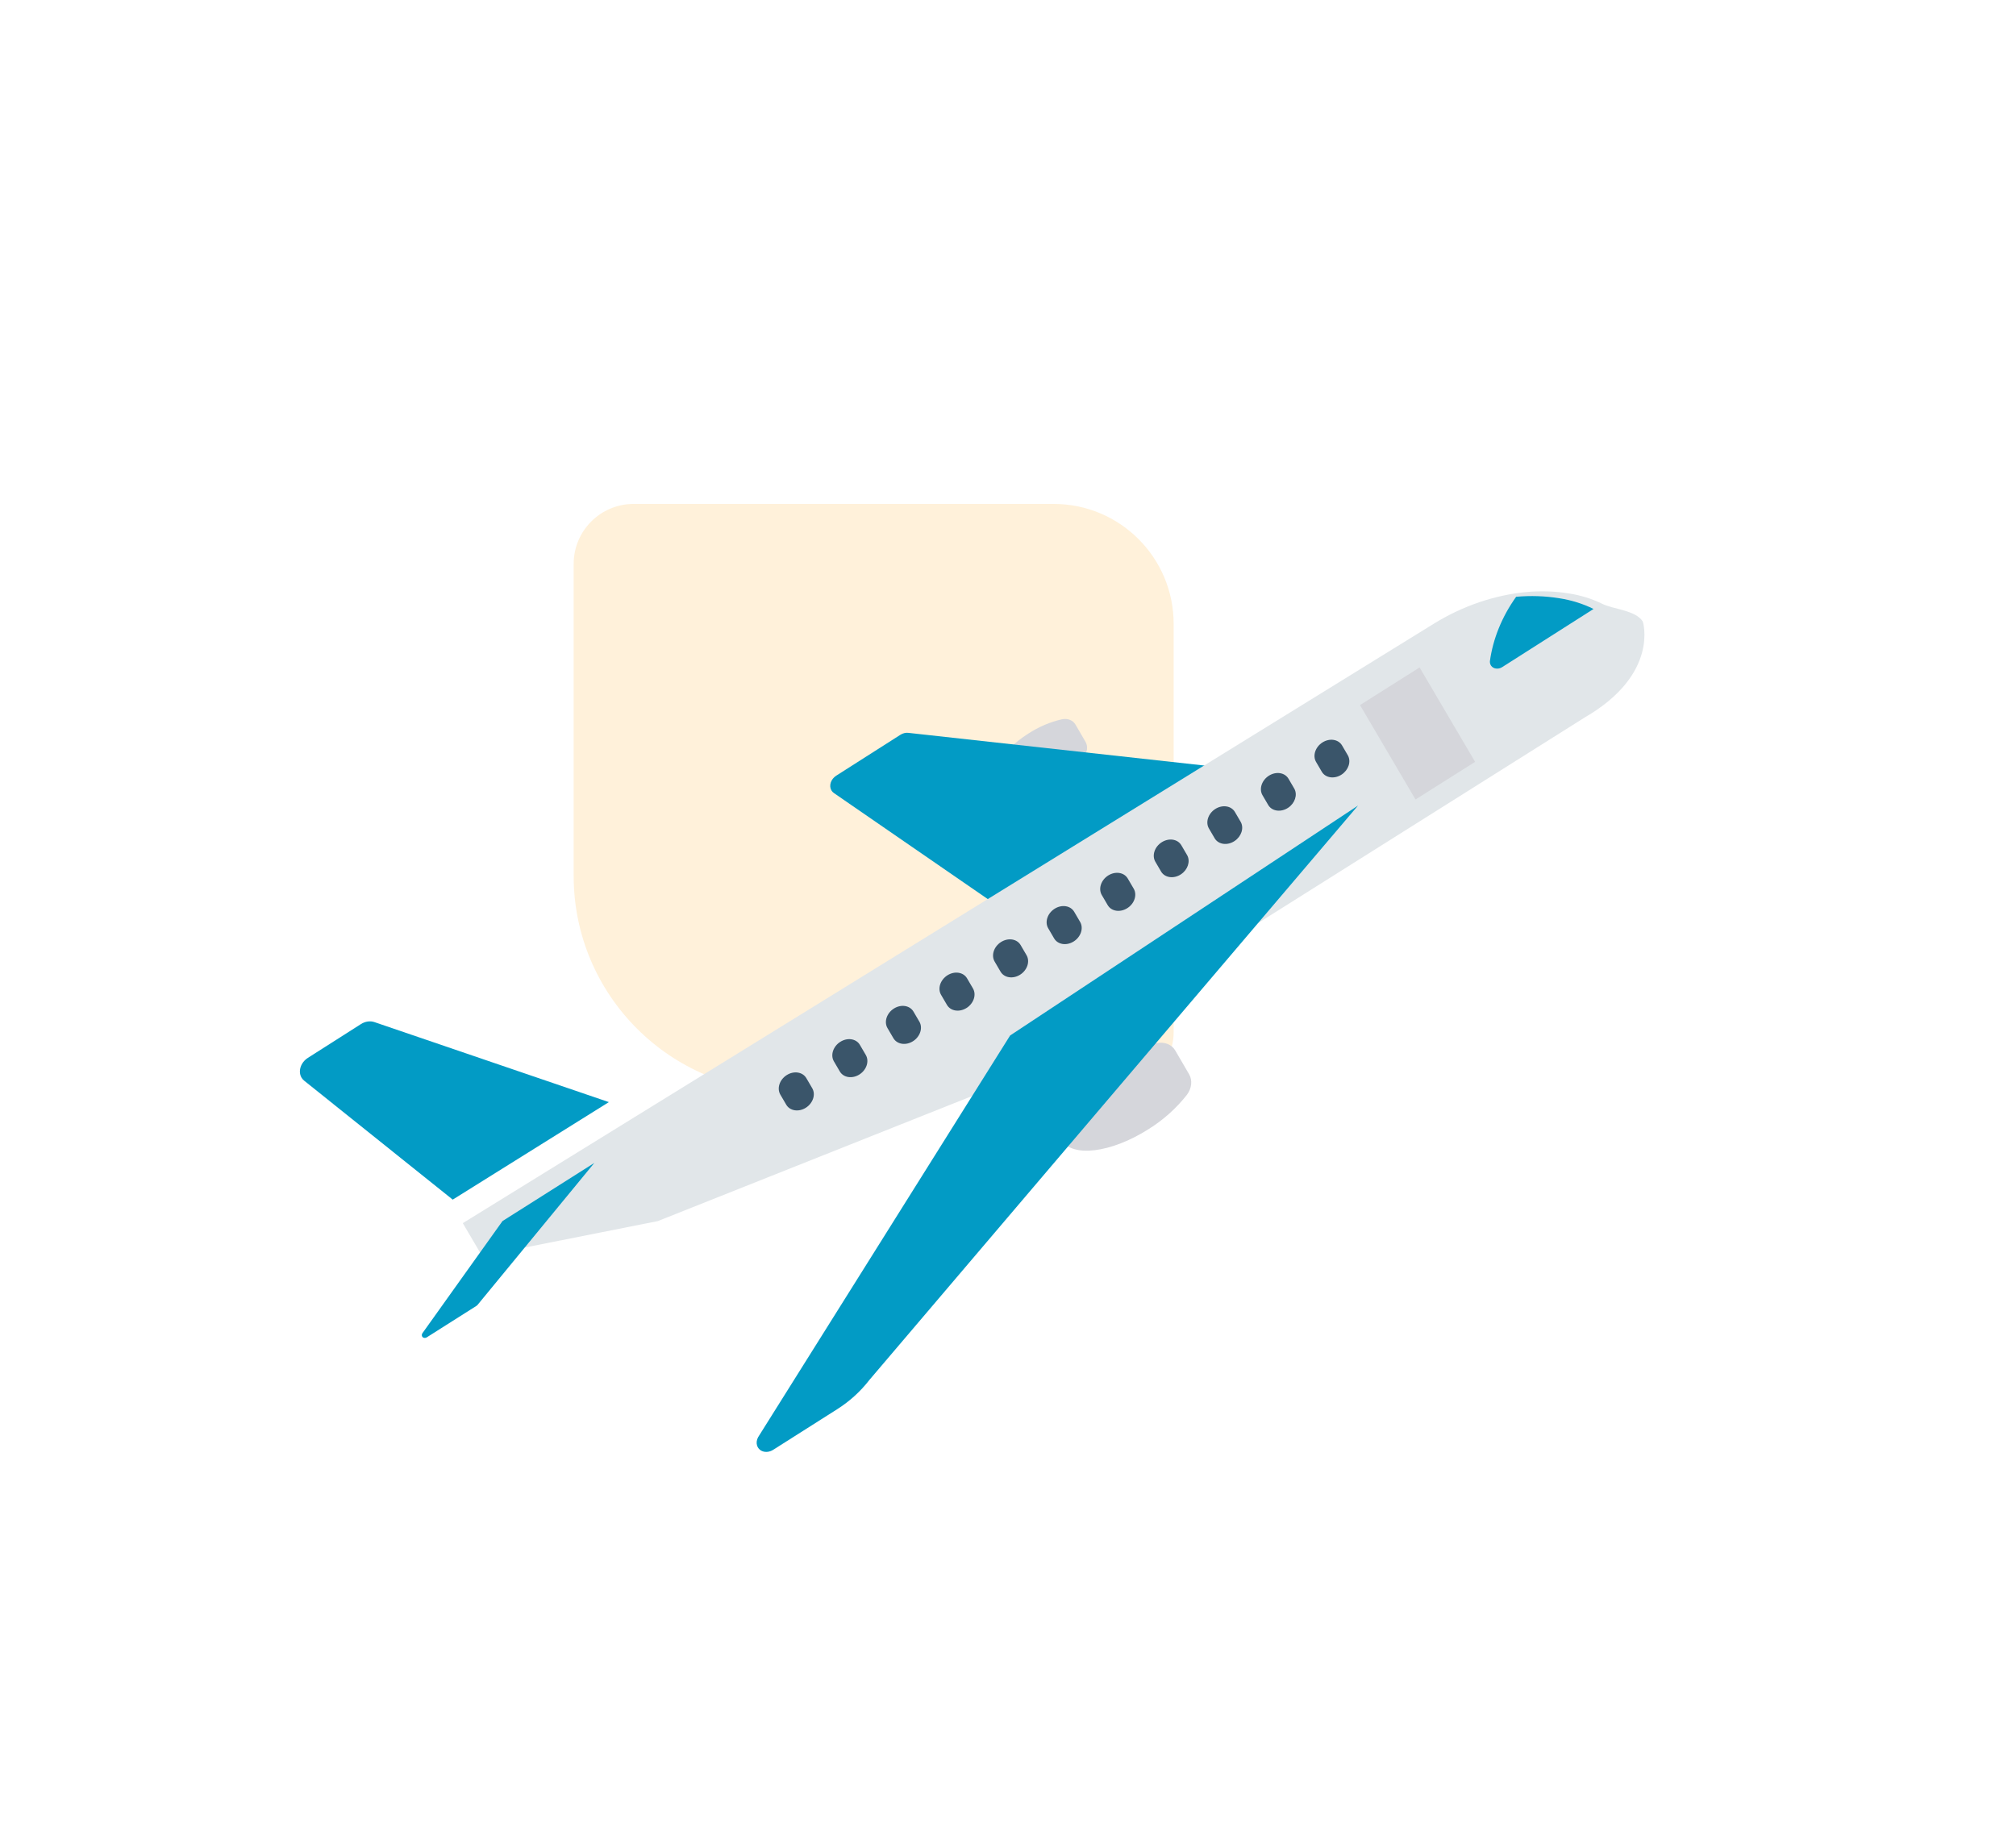
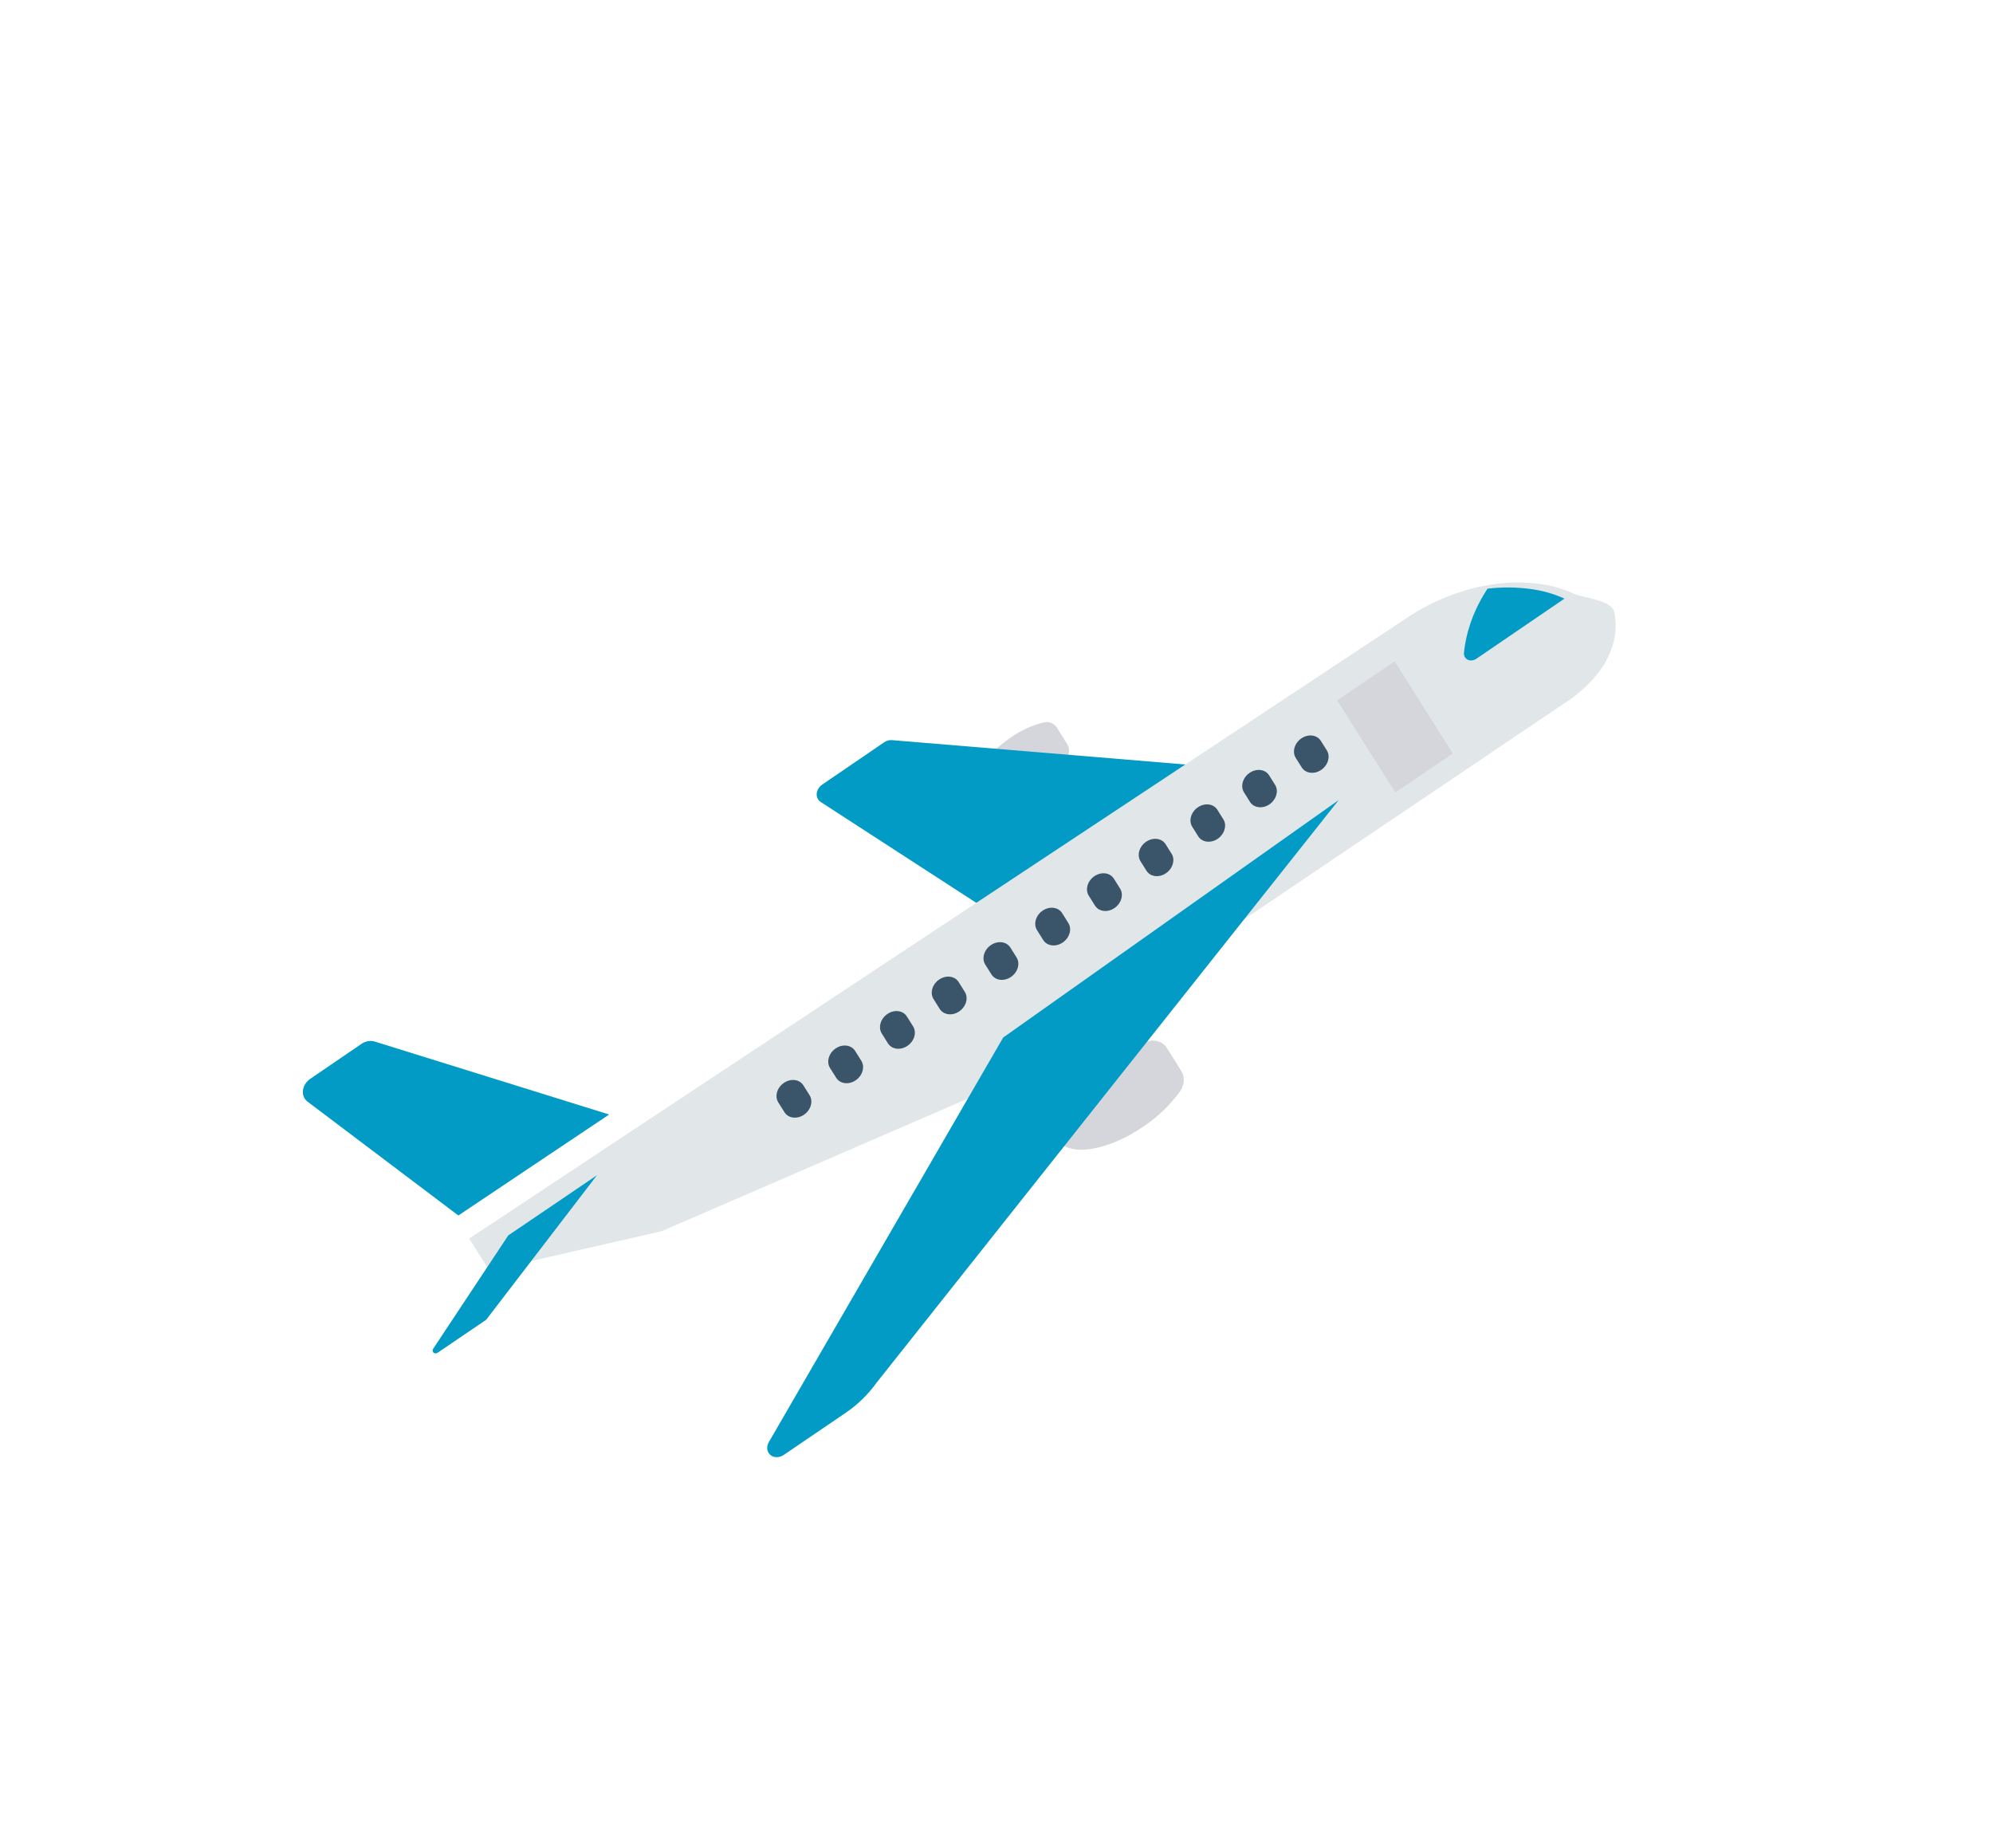
- <svg xmlns="http://www.w3.org/2000/svg" width="168" height="154" viewBox="0 0 168 154" fill="none">
-   <path d="M47.805 73C47.805 82.941 55.864 91 65.805 91L92.805 91C95.567 91 97.805 88.761 97.805 86L97.805 52C97.805 46.477 93.328 42 87.805 42L52.805 42C50.044 42 47.805 44.239 47.805 47L47.805 73Z" fill="#FFF1DA" />
-   <path d="M96.389 86.941C95.031 87.246 93.708 87.809 92.502 88.597C89.361 90.598 87.534 93.455 88.421 94.977C89.308 96.499 92.573 96.109 95.714 94.108C96.936 93.349 98.021 92.378 98.903 91.256C99.312 90.714 99.386 90.038 99.091 89.533L97.939 87.556C97.645 87.049 97.037 86.809 96.389 86.941Z" fill="#D5D6DB" />
-   <path d="M88.502 59.948C87.517 60.169 86.558 60.578 85.683 61.149C83.407 62.6 82.081 64.671 82.723 65.774C83.366 66.877 85.734 66.594 88.011 65.143C88.897 64.592 89.684 63.888 90.324 63.074C90.62 62.681 90.673 62.192 90.459 61.826L89.625 60.394C89.413 60.027 88.972 59.852 88.502 59.948Z" fill="#D5D6DB" />
-   <path d="M75.688 61.079C75.469 61.054 75.235 61.113 75.032 61.242L69.684 64.65C69.237 64.935 69.058 65.482 69.284 65.873C69.336 65.963 69.407 66.039 69.494 66.098L82.675 75.183L100.509 63.819L75.688 61.079Z" fill="#029BC5" />
-   <path d="M132.065 59.794L83.533 90.346L54.82 101.772L40.177 104.682L38.566 101.945L119.461 51.998C121.872 50.504 124.558 49.586 127.246 49.339C128.424 49.237 129.587 49.276 130.708 49.455C131.702 49.606 132.645 49.896 133.508 50.319C134.472 50.797 136.307 50.852 136.901 51.805C136.903 51.803 138.305 56.178 132.065 59.794Z" fill="#E1E6E9" />
-   <path d="M84.176 86.304L63.181 119.774C62.919 120.244 63.074 120.77 63.528 120.949C63.807 121.059 64.148 121.016 64.434 120.834L69.778 117.444C70.806 116.791 71.716 115.963 72.452 115.009L113.169 67.14L84.176 86.304Z" fill="#029BC5" />
-   <path d="M31.197 85.186C30.846 85.066 30.43 85.129 30.078 85.353L25.66 88.166C25.058 88.549 24.819 89.285 25.124 89.811C25.183 89.911 25.258 89.999 25.349 90.071L37.726 99.984L50.739 91.856L31.197 85.186Z" fill="#029BC5" />
-   <path d="M41.874 101.771L35.213 111.1C35.115 111.234 35.138 111.403 35.264 111.476C35.355 111.529 35.479 111.519 35.58 111.452L39.708 108.836C39.74 108.815 39.769 108.79 39.793 108.761L49.527 96.926L41.874 101.771Z" fill="#029BC5" />
-   <path d="M129.911 49.857C128.757 49.672 127.559 49.632 126.346 49.739C125.165 51.39 124.411 53.245 124.157 55.118C124.139 55.494 124.442 55.765 124.835 55.723C124.957 55.71 125.079 55.667 125.188 55.598L132.796 50.754C131.906 50.315 130.935 50.013 129.911 49.857Z" fill="#029BC5" />
-   <path d="M113.332 58.765L118.299 55.628L122.926 63.497L117.959 66.634L113.332 58.765Z" fill="#D5D6DB" />
-   <path d="M110.207 61.877C109.608 62.257 109.369 62.986 109.673 63.505L110.165 64.347C110.489 64.854 111.228 64.943 111.816 64.546C112.376 64.168 112.602 63.481 112.332 62.974L111.84 62.133C111.536 61.613 110.805 61.499 110.207 61.877Z" fill="#3A556A" />
-   <path d="M105.742 64.65C105.144 65.029 104.904 65.758 105.208 66.278L105.701 67.12C106.025 67.626 106.764 67.715 107.352 67.319C107.912 66.941 108.137 66.254 107.868 65.747L107.375 64.905C107.071 64.386 106.341 64.272 105.742 64.65Z" fill="#3A556A" />
-   <path d="M101.276 67.423C100.679 67.803 100.44 68.531 100.744 69.05L101.236 69.892C101.56 70.399 102.299 70.488 102.887 70.091C103.447 69.713 103.673 69.026 103.403 68.519L102.911 67.677C102.607 67.158 101.875 67.044 101.276 67.423Z" fill="#3A556A" />
-   <path d="M96.812 70.196C96.214 70.575 95.976 71.303 96.279 71.823L96.772 72.665C97.096 73.171 97.835 73.26 98.423 72.863C98.983 72.486 99.208 71.799 98.939 71.292L98.446 70.45C98.142 69.93 97.411 69.817 96.812 70.196Z" fill="#3A556A" />
-   <path d="M92.348 72.968C91.75 73.348 91.511 74.076 91.815 74.596L92.308 75.438C92.611 75.957 93.343 76.071 93.941 75.692C94.539 75.313 94.778 74.585 94.475 74.066L93.982 73.224C93.679 72.704 92.948 72.589 92.349 72.968C92.349 72.968 92.349 72.968 92.348 72.968Z" fill="#3A556A" />
-   <path d="M87.884 75.741C87.285 76.121 87.047 76.849 87.351 77.368L87.843 78.211C88.147 78.73 88.878 78.844 89.477 78.465C90.075 78.086 90.314 77.358 90.01 76.838L89.518 75.996C89.215 75.476 88.484 75.362 87.885 75.74C87.885 75.74 87.884 75.741 87.884 75.741Z" fill="#3A556A" />
-   <path d="M83.419 78.513C82.821 78.893 82.582 79.621 82.886 80.141L83.379 80.983C83.683 81.502 84.415 81.615 85.013 81.235C85.609 80.856 85.848 80.13 85.545 79.611L85.053 78.769C84.749 78.249 84.018 78.135 83.419 78.513Z" fill="#3A556A" />
-   <path d="M78.954 81.286C78.356 81.666 78.118 82.394 78.422 82.913L78.914 83.756C79.219 84.275 79.95 84.387 80.548 84.008C81.145 83.629 81.383 82.902 81.081 82.383L80.588 81.541C80.285 81.022 79.553 80.907 78.954 81.286Z" fill="#3A556A" />
-   <path d="M74.49 84.058C73.892 84.438 73.653 85.166 73.957 85.686L74.45 86.528C74.754 87.047 75.486 87.159 76.084 86.78C76.68 86.401 76.919 85.674 76.617 85.156L76.124 84.314C75.82 83.794 75.089 83.68 74.49 84.058Z" fill="#3A556A" />
-   <path d="M70.025 86.832C69.426 87.21 69.187 87.939 69.491 88.458L69.492 88.459L69.984 89.301C70.288 89.82 71.02 89.933 71.618 89.553C72.215 89.174 72.453 88.448 72.151 87.929L71.658 87.087C71.355 86.567 70.623 86.453 70.025 86.832Z" fill="#3A556A" />
-   <path d="M65.561 89.603C64.963 89.982 64.724 90.71 65.028 91.23L65.028 91.231L65.521 92.073C65.825 92.592 66.557 92.704 67.155 92.325C67.751 91.946 67.99 91.219 67.688 90.701L67.195 89.859C66.891 89.339 66.16 89.225 65.561 89.603Z" fill="#3A556A" />
+ <svg xmlns="http://www.w3.org/2000/svg" width="164" height="152" viewBox="0 0 164 152" fill="none">
+   <path d="M94.486 85.669C93.171 86.003 91.9 86.591 90.752 87.394C87.758 89.438 86.075 92.284 86.994 93.751C87.912 95.217 91.083 94.748 94.077 92.705C95.243 91.928 96.267 90.948 97.089 89.826C97.469 89.284 97.517 88.621 97.212 88.135L96.019 86.229C95.715 85.741 95.114 85.522 94.486 85.669Z" fill="#D5D6DB" />
+   <path d="M85.85 59.451C84.897 59.693 83.975 60.119 83.142 60.702C80.972 62.184 79.751 64.247 80.416 65.31C81.082 66.372 83.382 66.032 85.552 64.551C86.397 63.987 87.14 63.277 87.736 62.463C88.011 62.07 88.046 61.59 87.825 61.237L86.961 59.857C86.741 59.504 86.305 59.344 85.85 59.451Z" fill="#D5D6DB" />
+   <path d="M73.389 60.901C73.175 60.883 72.949 60.947 72.755 61.079L67.657 64.56C67.231 64.85 67.076 65.391 67.311 65.768C67.364 65.854 67.436 65.927 67.522 65.983L80.698 74.524L97.697 62.918L73.389 60.901Z" fill="#029BC5" />
+   <path d="M128.338 58.13L82.064 89.348L54.455 101.306L40.273 104.549L38.605 101.912L115.772 50.836C118.071 49.307 120.659 48.337 123.273 48.023C124.418 47.891 125.554 47.898 126.654 48.043C127.629 48.164 128.558 48.423 129.416 48.814C130.373 49.256 132.164 49.261 132.777 50.178C132.779 50.176 134.299 54.422 128.338 58.13V58.13Z" fill="#E1E6E9" />
+   <path d="M82.55 85.372L63.239 118.708C62.999 119.175 63.17 119.687 63.619 119.85C63.894 119.95 64.225 119.898 64.498 119.713L69.593 116.25C70.573 115.583 71.431 114.748 72.116 113.794L110.162 65.831L82.55 85.372Z" fill="#029BC5" />
+   <path d="M30.831 85.701C30.486 85.593 30.081 85.665 29.746 85.894L25.535 88.767C24.961 89.158 24.753 89.886 25.07 90.392C25.13 90.488 25.207 90.572 25.298 90.641L37.717 100.014L50.127 91.706L30.831 85.701Z" fill="#029BC5" />
+   <path d="M41.826 101.653L35.654 110.966C35.563 111.1 35.592 111.264 35.717 111.333C35.808 111.382 35.928 111.369 36.024 111.301L39.96 108.628C39.99 108.608 40.018 108.582 40.04 108.553L49.122 96.704L41.826 101.653Z" fill="#029BC5" />
+   <path d="M125.891 48.459C124.758 48.308 123.588 48.301 122.409 48.438C121.315 50.087 120.643 51.923 120.461 53.764C120.457 54.133 120.762 54.39 121.144 54.338C121.262 54.322 121.379 54.277 121.484 54.206L128.736 49.259C127.853 48.853 126.895 48.584 125.891 48.459Z" fill="#029BC5" />
+   <path d="M110.029 57.626L114.765 54.421L119.553 62.002L114.817 65.207L110.029 57.626Z" fill="#D5D6DB" />
+   <path d="M107.089 60.757C106.518 61.144 106.31 61.864 106.625 62.365L107.135 63.176C107.468 63.663 108.193 63.731 108.753 63.327C109.285 62.942 109.481 62.263 109.2 61.774L108.691 60.963C108.377 60.463 107.66 60.37 107.089 60.757V60.757Z" fill="#3A556A" />
+   <path d="M102.831 63.592C102.26 63.979 102.052 64.699 102.367 65.2L102.877 66.011C103.21 66.498 103.934 66.565 104.494 66.161C105.027 65.776 105.223 65.098 104.942 64.609L104.433 63.797C104.118 63.297 103.401 63.205 102.831 63.592V63.592Z" fill="#3A556A" />
+   <path d="M98.572 66.427C98.002 66.815 97.794 67.534 98.109 68.034L98.618 68.845C98.952 69.332 99.676 69.4 100.236 68.996C100.769 68.611 100.965 67.932 100.684 67.443L100.175 66.632C99.86 66.131 99.142 66.04 98.572 66.427V66.427Z" fill="#3A556A" />
+   <path d="M94.314 69.261C93.744 69.649 93.537 70.368 93.851 70.869L94.36 71.68C94.694 72.167 95.418 72.234 95.978 71.83C96.511 71.445 96.707 70.767 96.426 70.278L95.916 69.466C95.602 68.966 94.884 68.874 94.314 69.261V69.261Z" fill="#3A556A" />
+   <path d="M90.056 72.096C89.486 72.484 89.278 73.203 89.593 73.704L90.103 74.515C90.417 75.016 91.135 75.107 91.705 74.72C92.275 74.333 92.483 73.614 92.169 73.114L91.659 72.302C91.345 71.801 90.628 71.709 90.057 72.095C90.057 72.096 90.056 72.096 90.056 72.096Z" fill="#3A556A" />
+   <path d="M85.798 74.93C85.228 75.318 85.02 76.038 85.335 76.538L85.845 77.35C86.159 77.85 86.876 77.942 87.447 77.555C88.017 77.168 88.225 76.448 87.911 75.948L87.401 75.136C87.087 74.636 86.37 74.543 85.799 74.93C85.799 74.93 85.798 74.93 85.798 74.93Z" fill="#3A556A" />
+   <path d="M81.54 77.765C80.969 78.153 80.762 78.872 81.077 79.373L81.587 80.184C81.902 80.684 82.619 80.775 83.189 80.387C83.758 80 83.965 79.282 83.652 78.783L83.142 77.971C82.828 77.47 82.111 77.378 81.54 77.765Z" fill="#3A556A" />
+   <path d="M77.281 80.6C76.711 80.987 76.504 81.707 76.818 82.207L77.328 83.019C77.643 83.519 78.361 83.609 78.931 83.222C79.5 82.835 79.707 82.117 79.394 81.617L78.884 80.806C78.57 80.305 77.852 80.213 77.281 80.6Z" fill="#3A556A" />
+   <path d="M73.023 83.434C72.453 83.822 72.246 84.541 72.56 85.042L73.07 85.853C73.385 86.353 74.103 86.444 74.673 86.056C75.242 85.669 75.449 84.951 75.136 84.452L74.626 83.64C74.311 83.14 73.594 83.047 73.023 83.434Z" fill="#3A556A" />
+   <path d="M68.764 86.269C68.194 86.656 67.986 87.376 68.3 87.876L68.301 87.877L68.811 88.689C69.126 89.189 69.844 89.279 70.413 88.891C70.982 88.504 71.189 87.787 70.876 87.287L70.367 86.475C70.052 85.975 69.335 85.882 68.764 86.269Z" fill="#3A556A" />
+   <path d="M64.507 89.103C63.937 89.49 63.729 90.21 64.043 90.71L64.044 90.711L64.554 91.522C64.869 92.022 65.587 92.113 66.157 91.725C66.725 91.338 66.933 90.62 66.62 90.121L66.11 89.309C65.795 88.809 65.078 88.716 64.507 89.103Z" fill="#3A556A" />
</svg>
